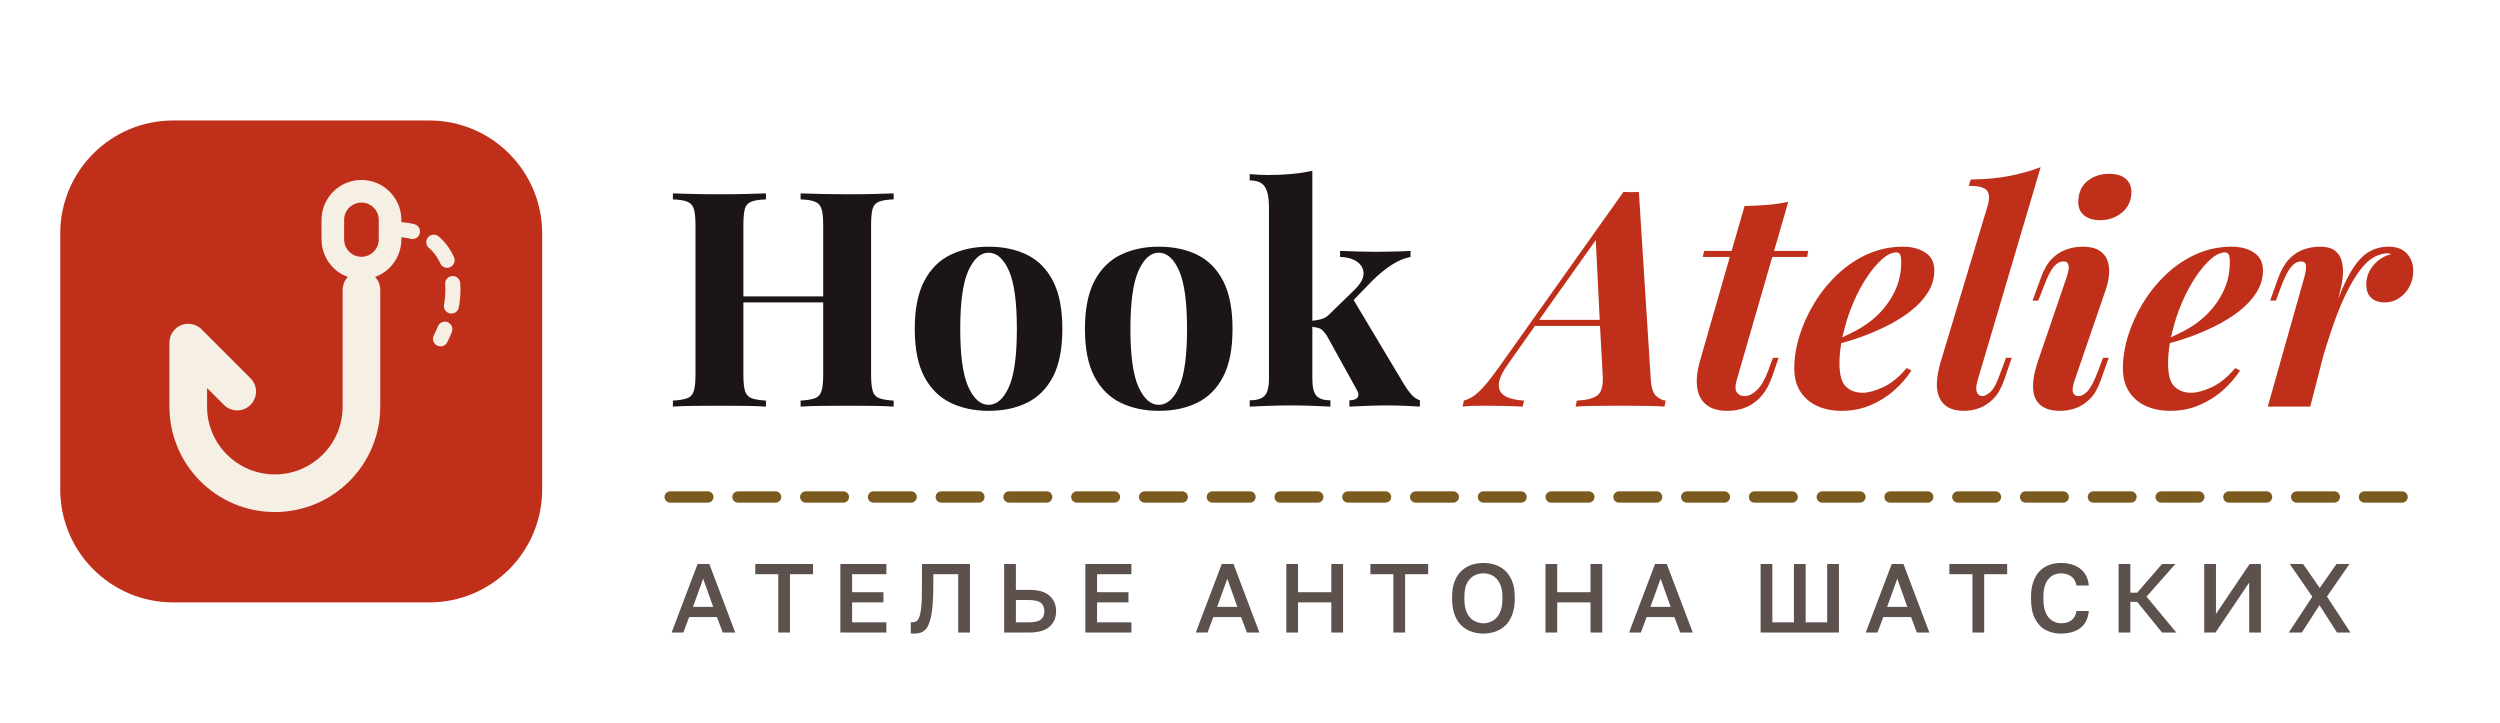
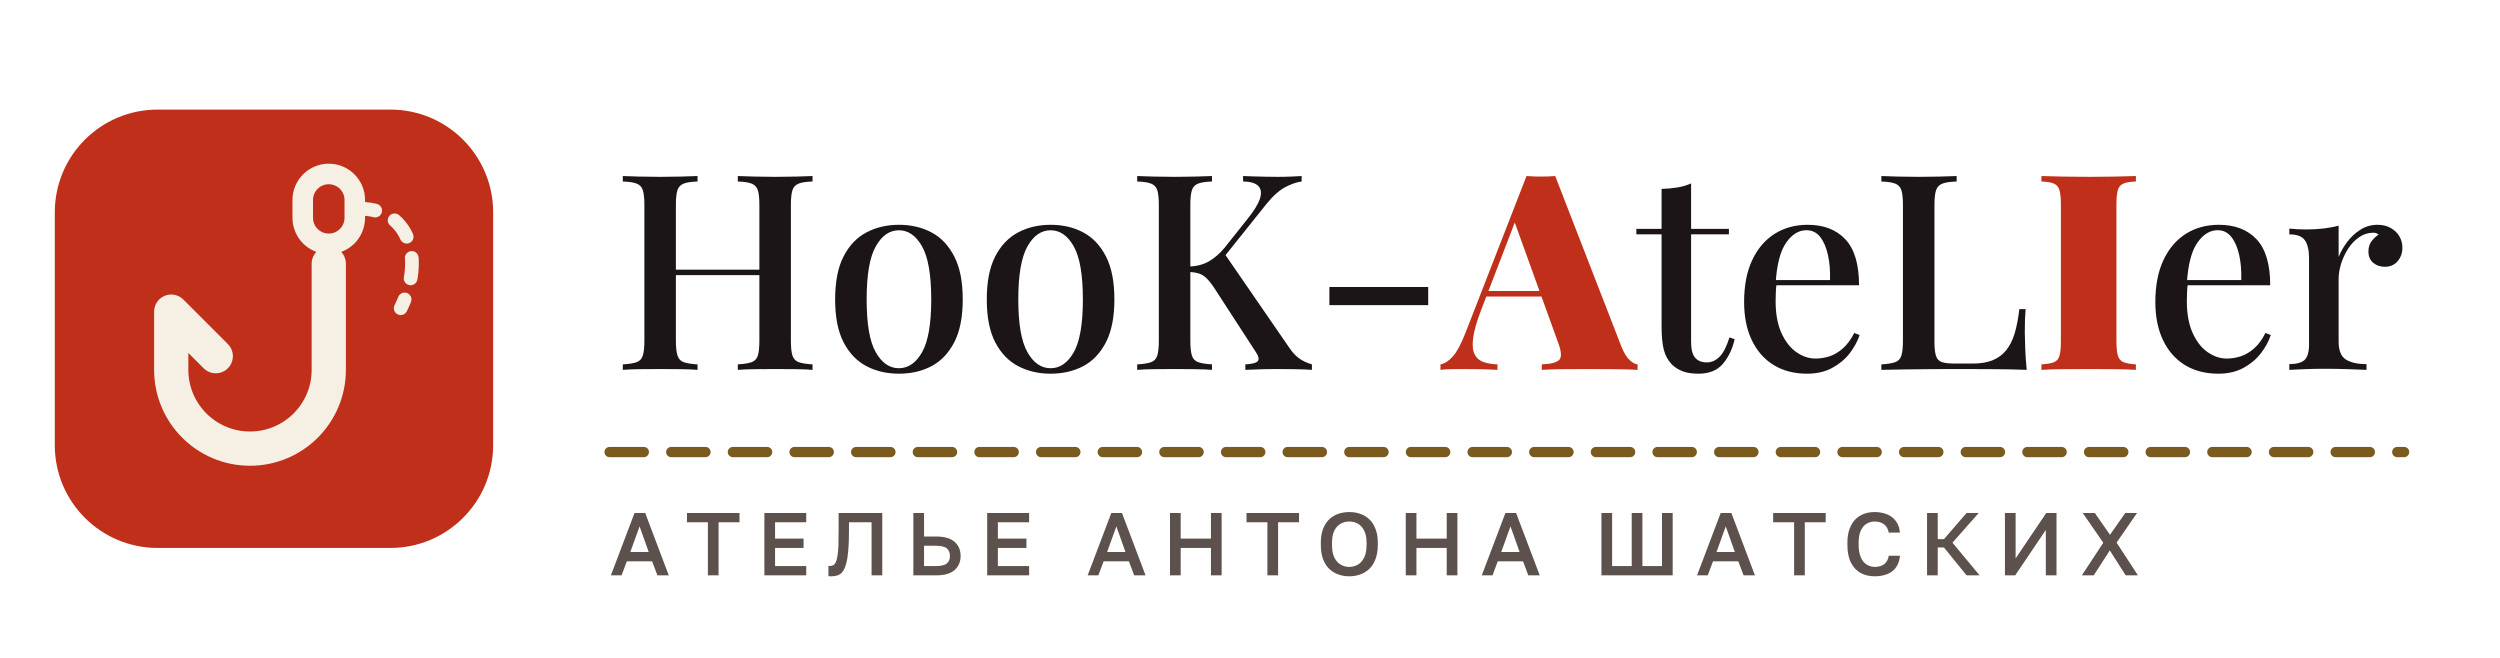
- <svg xmlns="http://www.w3.org/2000/svg" viewBox="0 0 332 96" width="332" height="96" role="img" aria-label="Hook Atelier — ателье Антона Шатских">
+ <svg xmlns="http://www.w3.org/2000/svg" viewBox="0 0 365 96" width="365" height="96" role="img" aria-label="HooK-AteLIer — ателье Антона Шатских">
  <g transform="translate(8 16)">
    <rect width="64" height="64" rx="15" fill="#C02F1A" />
    <path d="M40 22.5 V38 a11.5 11.5 0 0 1 -23 0 V29.5 l6.5 6.5" fill="none" stroke="#F5EFE4" stroke-width="5" stroke-linecap="round" stroke-linejoin="round" />
    <path d="M36.2 13.2 a3.8 3.8 0 0 1 7.6 0 v2.6 a3.8 3.8 0 0 1 -7.6 0 z" fill="none" stroke="#F5EFE4" stroke-width="3" />
    <path d="M43.8 14.5 C52 14 54 22 50.5 29" fill="none" stroke="#F5EFE4" stroke-width="2" stroke-linecap="round" stroke-dasharray="3 3.2" />
  </g>
-   <path d="M106.32 54L106.32 54L106.32 53.20Q107.60 53.12 108.24 52.88Q108.88 52.64 109.10 51.92Q109.32 51.20 109.32 49.76L109.32 49.76L109.32 40.16L98.72 40.16L98.72 49.76Q98.72 51.20 98.94 51.92Q99.16 52.64 99.80 52.88Q100.44 53.12 101.72 53.20L101.72 53.20L101.72 54Q100.64 53.92 99 53.90Q97.36 53.88 95.68 53.88L95.68 53.88Q93.72 53.88 92.06 53.90Q90.40 53.92 89.36 54L89.36 54L89.36 53.20Q90.64 53.12 91.28 52.88Q91.92 52.64 92.14 51.92Q92.36 51.20 92.36 49.76L92.36 49.76L92.36 29.92Q92.36 28.44 92.14 27.74Q91.92 27.04 91.26 26.78Q90.60 26.52 89.36 26.48L89.36 26.48L89.36 25.68Q90.40 25.72 92.06 25.76Q93.72 25.80 95.68 25.80L95.68 25.80Q97.36 25.80 99 25.76Q100.64 25.72 101.72 25.68L101.72 25.68L101.72 26.48Q100.44 26.52 99.78 26.78Q99.12 27.04 98.92 27.74Q98.72 28.44 98.72 29.92L98.72 29.92L98.72 39.36L109.32 39.36L109.32 29.92Q109.32 28.44 109.10 27.74Q108.88 27.04 108.22 26.78Q107.56 26.52 106.32 26.48L106.32 26.48L106.32 25.68Q107.40 25.72 109.14 25.76Q110.88 25.80 112.60 25.80L112.60 25.80Q114.44 25.80 116.06 25.76Q117.68 25.72 118.68 25.68L118.68 25.68L118.68 26.48Q117.40 26.52 116.74 26.78Q116.08 27.04 115.88 27.74Q115.68 28.44 115.68 29.92L115.68 29.92L115.68 49.76Q115.68 51.20 115.90 51.92Q116.12 52.64 116.76 52.88Q117.40 53.12 118.68 53.20L118.68 53.20L118.68 54Q117.68 53.92 116.06 53.90Q114.44 53.88 112.60 53.88L112.60 53.88Q110.88 53.88 109.14 53.90Q107.40 53.92 106.32 54ZM131.28 32.76L131.28 32.76Q134.20 32.76 136.40 33.84Q138.60 34.92 139.84 37.32Q141.08 39.72 141.08 43.68L141.08 43.68Q141.08 47.64 139.84 50.02Q138.60 52.40 136.40 53.48Q134.20 54.56 131.28 54.56L131.28 54.56Q128.44 54.56 126.22 53.48Q124 52.40 122.74 50.02Q121.48 47.64 121.48 43.68L121.48 43.68Q121.48 39.72 122.74 37.32Q124 34.92 126.22 33.84Q128.44 32.76 131.28 32.76ZM131.28 33.56L131.28 33.56Q129.68 33.56 128.60 35.94Q127.52 38.32 127.52 43.68L127.52 43.68Q127.52 49.04 128.60 51.40Q129.68 53.76 131.28 53.76L131.28 53.76Q132.92 53.76 133.98 51.40Q135.04 49.04 135.04 43.68L135.04 43.68Q135.04 38.32 133.98 35.94Q132.92 33.56 131.28 33.56ZM153.88 32.76L153.88 32.76Q156.80 32.76 159 33.84Q161.20 34.92 162.44 37.32Q163.68 39.72 163.68 43.68L163.68 43.68Q163.68 47.64 162.44 50.02Q161.20 52.40 159 53.48Q156.80 54.56 153.88 54.56L153.88 54.56Q151.04 54.56 148.82 53.48Q146.60 52.40 145.34 50.02Q144.08 47.64 144.08 43.68L144.08 43.68Q144.08 39.72 145.34 37.32Q146.60 34.92 148.82 33.84Q151.04 32.76 153.88 32.76ZM153.88 33.56L153.88 33.56Q152.28 33.56 151.20 35.94Q150.12 38.32 150.12 43.68L150.12 43.68Q150.12 49.04 151.20 51.40Q152.28 53.76 153.88 53.76L153.88 53.76Q155.52 53.76 156.58 51.40Q157.64 49.04 157.64 43.68L157.64 43.68Q157.64 38.32 156.58 35.94Q155.52 33.56 153.88 33.56ZM174.28 22.68L174.28 22.68L174.28 42.60Q175 42.52 175.56 42.36L175.56 42.36Q176.16 42.16 176.68 41.60L176.68 41.60L179.72 38.64Q181.08 37.36 181.08 36.36Q181.08 35.36 180.22 34.76Q179.36 34.16 177.96 34.12L177.96 34.12L177.96 33.32Q179.08 33.36 180.40 33.40Q181.72 33.44 182.64 33.44L182.64 33.44Q183.44 33.44 184.34 33.42Q185.24 33.40 186.04 33.38Q186.84 33.36 187.32 33.32L187.32 33.32L187.32 34.12Q186.08 34.36 184.84 35.16Q183.60 35.96 182.32 37.20L182.32 37.20L179.76 39.84L186.48 51.08Q186.92 51.80 187.40 52.36Q187.88 52.92 188.56 53.16L188.56 53.16L188.56 54Q187.96 53.96 186.76 53.90Q185.56 53.84 184.36 53.84L184.36 53.84Q182.88 53.84 181.40 53.90Q179.92 53.96 179.20 54L179.20 54L179.20 53.16Q180 53.16 180.28 52.78Q180.56 52.40 180.20 51.80L180.20 51.80L176.24 44.64Q175.76 43.88 175.32 43.64L175.32 43.64Q174.92 43.48 174.28 43.40L174.28 43.40L174.28 50.28Q174.28 51.96 174.82 52.56Q175.36 53.16 176.68 53.16L176.68 53.16L176.68 54Q175.92 53.96 174.46 53.90Q173 53.84 171.48 53.84L171.48 53.84Q169.92 53.84 168.34 53.90Q166.76 53.96 165.96 54L165.96 54L165.96 53.16Q167.36 53.16 167.94 52.56Q168.52 51.96 168.52 50.28L168.52 50.28L168.52 27.48Q168.52 25.68 167.98 24.82Q167.44 23.96 165.96 23.96L165.96 23.96L165.96 23.12Q167.24 23.24 168.44 23.24L168.44 23.24Q170.08 23.24 171.56 23.10Q173.04 22.96 174.28 22.68Z" fill="#1B1517" />
-   <path d="M203.84 43.28L200.32 48.28Q199.08 50 199.04 51.06Q199 52.12 199.92 52.62Q200.84 53.12 202.40 53.20L202.40 53.20L202.20 54Q200.52 53.92 199.30 53.90Q198.08 53.88 197 53.88L197 53.88Q196.08 53.88 195.48 53.90Q194.88 53.92 194.24 54L194.24 54L194.40 53.20Q195.12 53 195.74 52.56Q196.36 52.12 197.14 51.24Q197.92 50.36 198.92 48.96L198.92 48.96L215.60 25.48Q216.12 25.52 216.66 25.52Q217.20 25.52 217.64 25.48L217.64 25.48L219.24 50.64Q219.36 52.08 219.98 52.62Q220.60 53.16 221.20 53.20L221.20 53.20L221.04 54Q220.04 53.92 218.38 53.90Q216.72 53.88 215.24 53.88L215.24 53.88Q213.44 53.88 211.84 53.90Q210.24 53.92 209.24 54L209.24 54L209.40 53.20Q211.32 53.12 212.14 52.50Q212.96 51.88 212.84 49.84L212.84 49.84L212.48 43.28L203.84 43.28ZM204.40 42.48L212.44 42.48L211.92 31.88L204.40 42.48ZM235.60 33.32L240.12 33.32L240 34.12L235.36 34.12L230.60 50.60Q230.32 51.64 230.66 52.12Q231 52.60 231.68 52.60L231.68 52.60Q232.52 52.60 233.36 51.76Q234.20 50.92 234.84 49.16L234.84 49.16L235.44 47.52L236.20 47.52L235.40 49.84Q234.60 52.24 233.06 53.40Q231.52 54.56 229.40 54.56L229.40 54.56Q227.56 54.56 226.56 53.72Q225.56 52.88 225.38 51.42Q225.20 49.96 225.68 48.20L225.68 48.20L229.72 34.12L226.12 34.12L226.32 33.32L229.96 33.32L231.68 27.36Q233.40 27.32 234.80 27.20Q236.20 27.08 237.48 26.80L237.48 26.80L235.60 33.32ZM244.52 45.56L244.52 45.56Q244.28 46.96 244.28 48.28L244.28 48.28Q244.28 50.52 245.14 51.34Q246 52.16 247.36 52.16L247.36 52.16Q248.44 52.16 250.04 51.44Q251.64 50.72 253.20 48.88L253.20 48.88L253.84 49.20Q253 50.52 251.64 51.76Q250.28 53 248.48 53.78Q246.68 54.56 244.56 54.56L244.56 54.56Q242.76 54.56 241.34 53.92Q239.92 53.28 239.10 52.02Q238.28 50.76 238.28 48.92L238.28 48.92Q238.28 46.80 238.98 44.56Q239.68 42.32 240.96 40.22Q242.24 38.12 244.04 36.42Q245.84 34.72 248.04 33.74Q250.24 32.76 252.72 32.76L252.72 32.76Q254.48 32.76 255.68 33.54Q256.88 34.32 256.88 35.92L256.88 35.92Q256.88 37.48 256.02 38.84Q255.16 40.20 253.72 41.32Q252.28 42.44 250.50 43.32Q248.72 44.20 246.88 44.84L246.88 44.84Q245.64 45.28 244.52 45.56ZM244.64 44.80L244.64 44.80Q245.60 44.36 246.52 43.88L246.52 43.88Q248 43.08 249.04 42.12L249.04 42.12Q250.60 40.72 251.54 38.86Q252.48 37 252.48 34.84L252.48 34.84Q252.48 34.04 252.32 33.78Q252.16 33.52 251.84 33.52L251.84 33.52Q250.96 33.52 249.94 34.42Q248.92 35.32 247.92 36.82Q246.92 38.32 246.10 40.24Q245.28 42.16 244.80 44.24L244.80 44.24Q244.72 44.52 244.64 44.80ZM271 22.20L262.60 50.60Q262.32 51.64 262.54 52.12Q262.76 52.60 263.28 52.60L263.28 52.60Q263.72 52.60 264.36 52.02Q265 51.44 265.68 49.44L265.68 49.44L266.40 47.52L267.16 47.52L266.16 50.44Q265.60 52.08 264.72 52.96Q263.84 53.84 262.84 54.20Q261.84 54.56 260.84 54.56L260.84 54.56Q259.52 54.56 258.72 54.10Q257.92 53.64 257.54 52.78Q257.16 51.92 257.22 50.76Q257.28 49.60 257.68 48.20L257.68 48.20L263.96 27.32Q264.36 25.96 263.88 25.32Q263.40 24.68 261.44 24.68L261.44 24.68L261.72 23.84Q264.60 23.80 266.78 23.38Q268.96 22.96 271 22.20L271 22.20ZM270.56 48.20L274.48 36.72Q274.96 35.28 274.52 34.88L274.52 34.88Q274.36 34.72 274.04 34.72L274.04 34.72Q273.32 34.72 272.72 35.44Q272.12 36.16 271.48 37.88L271.48 37.88L270.68 39.92L269.92 39.92L271.04 36.88Q271.60 35.28 272.46 34.40Q273.32 33.52 274.38 33.14Q275.44 32.76 276.60 32.76L276.60 32.76Q278 32.76 278.80 33.28Q279.60 33.80 279.88 34.62Q280.16 35.44 280.08 36.42Q280 37.40 279.68 38.36L279.68 38.36L275.48 50.60Q275.12 51.68 275.30 52.14Q275.48 52.60 276.04 52.60L276.04 52.60Q276.56 52.60 277.18 52Q277.80 51.40 278.56 49.44L278.56 49.44L279.28 47.52L280.04 47.52L279 50.44Q278.44 52.08 277.56 52.96Q276.68 53.84 275.66 54.20Q274.64 54.56 273.60 54.56L273.60 54.56Q271.88 54.56 270.98 53.80Q270.08 53.04 270 51.60Q269.92 50.16 270.56 48.20L270.56 48.20ZM276 26.64L276 26.64Q276.08 24.92 277.26 24Q278.44 23.08 280.08 23.08L280.08 23.08Q281.56 23.08 282.34 23.78Q283.12 24.48 283.04 25.72L283.04 25.72Q282.96 27.28 281.76 28.26Q280.56 29.24 278.88 29.24L278.88 29.24Q277.48 29.24 276.70 28.54Q275.92 27.84 276 26.64ZM288.16 45.56L288.16 45.56Q287.92 46.96 287.92 48.28L287.92 48.28Q287.92 50.52 288.78 51.34Q289.64 52.16 291 52.16L291 52.16Q292.08 52.16 293.68 51.44Q295.28 50.72 296.84 48.88L296.84 48.88L297.48 49.20Q296.64 50.52 295.28 51.76Q293.92 53 292.12 53.78Q290.32 54.56 288.20 54.56L288.20 54.56Q286.40 54.56 284.98 53.92Q283.56 53.28 282.74 52.02Q281.92 50.76 281.92 48.92L281.92 48.92Q281.92 46.80 282.62 44.56Q283.32 42.32 284.60 40.22Q285.88 38.12 287.68 36.42Q289.48 34.72 291.68 33.74Q293.88 32.76 296.36 32.76L296.36 32.76Q298.12 32.76 299.32 33.54Q300.52 34.32 300.52 35.92L300.52 35.92Q300.52 37.48 299.66 38.84Q298.80 40.20 297.36 41.32Q295.92 42.44 294.14 43.32Q292.36 44.20 290.52 44.84L290.52 44.84Q289.28 45.28 288.16 45.56ZM288.28 44.80L288.28 44.80Q289.24 44.36 290.16 43.88L290.16 43.88Q291.64 43.08 292.68 42.12L292.68 42.12Q294.24 40.72 295.18 38.86Q296.12 37 296.12 34.84L296.12 34.84Q296.12 34.04 295.96 33.78Q295.80 33.52 295.48 33.52L295.48 33.52Q294.60 33.52 293.58 34.42Q292.56 35.32 291.56 36.82Q290.56 38.32 289.74 40.24Q288.92 42.16 288.44 44.24L288.44 44.24Q288.36 44.52 288.28 44.80ZM308.52 47.32L306.80 54L301.16 54L306.04 36.72Q306.32 35.64 306.22 35.18Q306.12 34.72 305.60 34.72L305.60 34.72Q304.88 34.72 304.28 35.42Q303.68 36.12 303 37.88L303 37.88L302.24 39.92L301.48 39.92L302.56 36.88Q303.16 35.28 304 34.40Q304.84 33.52 305.90 33.14Q306.96 32.76 308.08 32.76L308.08 32.76Q309.36 32.76 310.04 33.26Q310.72 33.76 310.96 34.60Q311.20 35.44 311.14 36.42Q311.08 37.40 310.84 38.36L310.84 38.36L310.52 39.68Q311.40 37.36 312.32 35.88L312.32 35.88Q313.36 34.20 314.54 33.48Q315.72 32.76 317.24 32.76L317.24 32.76Q318.80 32.76 319.64 33.68Q320.48 34.60 320.48 36L320.48 36Q320.48 37.12 319.98 38.06Q319.48 39 318.62 39.58Q317.76 40.16 316.68 40.16L316.68 40.16Q315.52 40.16 314.88 39.54Q314.24 38.92 314.24 37.76L314.24 37.76Q314.24 36.80 314.68 35.98Q315.12 35.16 315.88 34.56Q316.64 33.96 317.56 33.76L317.56 33.76L317.32 33.68Q317.20 33.64 317.04 33.64L317.04 33.64Q316.24 33.64 315.32 34.12Q314.40 34.60 313.44 35.84Q312.48 37.08 311.42 39.28Q310.36 41.48 309.28 44.88L309.28 44.88Q308.88 46.04 308.52 47.32L308.52 47.32Z" fill="#C02F1A" />
-   <path d="M89 66 H320" fill="none" stroke="#7A5A1E" stroke-width="1.5" stroke-linecap="round" stroke-dasharray="5 4" />
+   <path d="M107.72 54V53.2Q109.05 53.12 109.73 52.88Q110.41 52.64 110.64 51.92Q110.87 51.2 110.87 49.76V29.94Q110.87 28.46 110.64 27.76Q110.41 27.06 109.72 26.8Q109.04 26.54 107.72 26.5V25.7Q108.7 25.74 110.21 25.78Q111.71 25.82 113.19 25.82Q114.85 25.82 116.29 25.78Q117.74 25.74 118.63 25.7V26.5Q117.3 26.54 116.62 26.8Q115.93 27.06 115.7 27.76Q115.47 28.46 115.47 29.94V49.76Q115.47 51.2 115.7 51.92Q115.94 52.64 116.62 52.88Q117.3 53.12 118.63 53.2V54Q117.74 53.92 116.29 53.9Q114.85 53.88 113.19 53.88Q111.71 53.88 110.21 53.9Q108.7 53.92 107.72 54ZM90.93 54V53.2Q92.26 53.12 92.94 52.88Q93.62 52.64 93.85 51.92Q94.08 51.2 94.08 49.76V29.94Q94.08 28.46 93.85 27.76Q93.62 27.06 92.94 26.8Q92.25 26.54 90.93 26.5V25.7Q91.83 25.74 93.3 25.78Q94.76 25.82 96.44 25.82Q97.94 25.82 99.4 25.78Q100.87 25.74 101.84 25.7V26.5Q100.51 26.54 99.83 26.8Q99.15 27.06 98.91 27.76Q98.68 28.46 98.68 29.94V49.76Q98.68 51.2 98.92 51.92Q99.15 52.64 99.83 52.88Q100.51 53.12 101.84 53.2V54Q100.87 53.92 99.4 53.9Q97.94 53.88 96.44 53.88Q94.76 53.88 93.3 53.9Q91.83 53.92 90.93 54ZM96.88 40.17V39.37H112.67V40.17ZM131.24 32.82Q133.91 32.82 136 33.93Q138.09 35.04 139.32 37.44Q140.56 39.83 140.56 43.71Q140.56 47.59 139.32 49.97Q138.09 52.35 136 53.46Q133.91 54.56 131.24 54.56Q128.61 54.56 126.5 53.46Q124.39 52.35 123.16 49.97Q121.93 47.59 121.93 43.71Q121.93 39.83 123.16 37.44Q124.39 35.04 126.5 33.93Q128.61 32.82 131.24 32.82ZM131.24 33.62Q129.18 33.62 127.85 35.99Q126.53 38.36 126.53 43.71Q126.53 49.07 127.85 51.41Q129.18 53.76 131.24 53.76Q133.3 53.76 134.63 51.41Q135.96 49.07 135.96 43.71Q135.96 38.36 134.63 35.99Q133.3 33.62 131.24 33.62ZM153.39 32.82Q156.06 32.82 158.15 33.93Q160.24 35.04 161.47 37.44Q162.7 39.83 162.7 43.71Q162.7 47.59 161.47 49.97Q160.24 52.35 158.15 53.46Q156.06 54.56 153.39 54.56Q150.76 54.56 148.65 53.46Q146.54 52.35 145.3 49.97Q144.07 47.59 144.07 43.71Q144.07 39.83 145.3 37.44Q146.54 35.04 148.65 33.93Q150.76 32.82 153.39 32.82ZM153.39 33.62Q151.32 33.62 150 35.99Q148.67 38.36 148.67 43.71Q148.67 49.07 150 51.41Q151.32 53.76 153.39 53.76Q155.45 53.76 156.78 51.41Q158.1 49.07 158.1 43.71Q158.1 38.36 156.78 35.99Q155.45 33.62 153.39 33.62ZM190.04 25.7V26.49Q188.78 26.69 187.52 27.39Q186.26 28.1 184.96 29.71L177.31 39.27L178.66 36.86L188.23 50.76Q188.88 51.73 189.63 52.29Q190.37 52.85 191.54 53.2V54Q190.43 53.92 188.92 53.9Q187.4 53.88 186.26 53.88Q185.53 53.88 184.48 53.9Q183.42 53.92 181.82 54V53.2Q183.29 53.12 183.63 52.73Q183.98 52.34 183.35 51.4L177.52 42.41Q176.8 41.27 176.24 40.71Q175.68 40.14 175.1 39.95Q174.51 39.75 173.61 39.71V38.91Q175.31 38.86 176.53 38.14Q177.75 37.43 178.8 36.16L182.14 31.96Q183.53 30.24 183.94 29.04Q184.34 27.83 183.74 27.18Q183.13 26.53 181.49 26.49V25.7Q182.32 25.74 183.15 25.76Q183.99 25.78 184.83 25.8Q185.68 25.82 186.52 25.82Q187.6 25.82 188.5 25.78Q189.4 25.74 190.04 25.7ZM176.95 25.7V26.5Q175.62 26.54 174.94 26.8Q174.25 27.06 174.02 27.76Q173.79 28.46 173.79 29.94V49.76Q173.79 51.2 174.02 51.92Q174.26 52.64 174.94 52.88Q175.62 53.12 176.95 53.2V54Q175.98 53.92 174.51 53.9Q173.04 53.88 171.55 53.88Q169.87 53.88 168.4 53.9Q166.94 53.92 166.03 54V53.2Q167.37 53.12 168.05 52.88Q168.73 52.64 168.96 51.92Q169.19 51.2 169.19 49.76V29.94Q169.19 28.46 168.96 27.76Q168.73 27.06 168.04 26.8Q167.36 26.54 166.03 26.5V25.7Q166.94 25.74 168.4 25.78Q169.87 25.82 171.55 25.82Q173.04 25.82 174.51 25.78Q175.98 25.74 176.95 25.7ZM208.52 41.9V44.55H194.09V41.9ZM246.9 26.78V33.41H252.42V34.21H246.9V49.91Q246.9 51.56 247.5 52.24Q248.1 52.91 249.19 52.91Q250.24 52.91 251.06 52.08Q251.89 51.24 252.5 49.26L253.26 49.52Q252.77 51.66 251.55 53.11Q250.33 54.56 247.97 54.56Q246.62 54.56 245.7 54.22Q244.79 53.88 244.11 53.23Q243.23 52.32 242.91 51.04Q242.59 49.75 242.59 47.64V34.21H238.91V33.41H242.59V27.58Q243.81 27.55 244.89 27.37Q245.98 27.19 246.9 26.78ZM263.92 32.82Q267.44 32.82 269.43 34.95Q271.42 37.07 271.42 41.65H257.63L257.58 40.89H267.18Q267.25 38.93 266.89 37.27Q266.53 35.61 265.76 34.61Q264.98 33.61 263.74 33.61Q262.05 33.61 260.78 35.43Q259.51 37.24 259.25 41.26L259.38 41.45Q259.3 42.01 259.27 42.66Q259.24 43.32 259.24 43.98Q259.24 46.72 260.08 48.6Q260.93 50.47 262.27 51.41Q263.62 52.35 265.05 52.35Q266.12 52.35 267.14 52.01Q268.16 51.67 269.08 50.85Q270 50.03 270.72 48.61L271.5 48.92Q271.05 50.29 270.04 51.6Q269.03 52.9 267.47 53.73Q265.92 54.56 263.84 54.56Q261.03 54.56 258.96 53.3Q256.9 52.03 255.77 49.68Q254.64 47.33 254.64 44.09Q254.64 40.51 255.81 38Q256.98 35.49 259.08 34.15Q261.17 32.82 263.92 32.82ZM285.67 25.7V26.5Q284.31 26.54 283.61 26.8Q282.91 27.06 282.67 27.76Q282.43 28.46 282.43 29.94V49.92Q282.43 51.29 282.66 51.97Q282.88 52.66 283.53 52.87Q284.17 53.08 285.43 53.08H288.03Q289.74 53.08 290.92 52.6Q292.1 52.12 292.89 51.15Q293.68 50.19 294.14 48.68Q294.59 47.17 294.82 45.13H295.74Q295.62 46.41 295.62 48.48Q295.62 49.3 295.68 50.83Q295.73 52.36 295.9 54Q293.86 53.92 291.31 53.9Q288.75 53.88 286.75 53.88Q285.83 53.88 284.39 53.88Q282.96 53.88 281.29 53.9Q279.63 53.92 277.92 53.94Q276.21 53.96 274.68 54V53.2Q276.01 53.12 276.69 52.88Q277.37 52.64 277.6 51.92Q277.83 51.2 277.83 49.76V29.94Q277.83 28.46 277.6 27.76Q277.37 27.06 276.69 26.8Q276 26.54 274.68 26.5V25.7Q275.58 25.74 277.05 25.78Q278.51 25.82 280.19 25.82Q281.71 25.82 283.2 25.78Q284.69 25.74 285.67 25.7ZM323.96 32.82Q327.48 32.82 329.47 34.95Q331.45 37.07 331.45 41.65H317.66L317.61 40.89H327.22Q327.29 38.93 326.93 37.27Q326.57 35.61 325.79 34.61Q325.02 33.61 323.78 33.61Q322.09 33.61 320.82 35.43Q319.55 37.24 319.29 41.26L319.41 41.45Q319.34 42.01 319.31 42.66Q319.28 43.32 319.28 43.98Q319.28 46.72 320.12 48.6Q320.96 50.47 322.31 51.41Q323.66 52.35 325.09 52.35Q326.16 52.35 327.18 52.01Q328.2 51.67 329.12 50.85Q330.04 50.03 330.76 48.61L331.53 48.92Q331.09 50.29 330.07 51.6Q329.06 52.9 327.51 53.73Q325.96 54.56 323.88 54.56Q321.07 54.56 319 53.3Q316.94 52.03 315.81 49.68Q314.68 47.33 314.68 44.09Q314.68 40.51 315.85 38Q317.02 35.49 319.11 34.15Q321.21 32.82 323.96 32.82ZM347.11 32.82Q348.26 32.82 349.07 33.3Q349.89 33.77 350.32 34.52Q350.75 35.27 350.75 36.16Q350.75 37.32 350.05 38.14Q349.35 38.95 348.19 38.95Q347.17 38.95 346.48 38.36Q345.79 37.77 345.79 36.72Q345.79 35.84 346.24 35.23Q346.69 34.62 347.28 34.25Q346.91 33.93 346.35 33.98Q345.27 34.02 344.35 34.69Q343.43 35.35 342.79 36.37Q342.15 37.39 341.79 38.54Q341.44 39.69 341.44 40.71V49.88Q341.44 51.83 342.51 52.5Q343.58 53.16 345.51 53.16V54Q344.6 53.96 342.89 53.9Q341.18 53.84 339.3 53.84Q337.85 53.84 336.41 53.9Q334.97 53.96 334.24 54V53.16Q335.8 53.16 336.46 52.56Q337.12 51.96 337.12 50.28V37.74Q337.12 35.94 336.51 35.08Q335.91 34.22 334.24 34.22V33.38Q335.52 33.5 336.72 33.5Q338.05 33.5 339.24 33.36Q340.44 33.22 341.44 32.94V37.52Q341.89 36.38 342.7 35.31Q343.51 34.23 344.63 33.53Q345.75 32.82 347.11 32.82Z" fill="#1B1517" />
+   <path d="M227.06 25.7 236.74 50.64Q237.3 52 237.94 52.58Q238.57 53.16 239.09 53.2V54Q237.66 53.92 235.74 53.9Q233.82 53.88 231.82 53.88Q229.78 53.88 227.98 53.9Q226.18 53.92 225.1 54V53.2Q227.14 53.12 227.68 52.5Q228.22 51.88 227.42 49.84L221.03 32.14L221.83 30.74L216.31 45.09Q215.31 47.68 215.09 49.26Q214.87 50.84 215.27 51.68Q215.67 52.52 216.55 52.84Q217.43 53.16 218.63 53.2V54Q217.15 53.92 215.97 53.9Q214.79 53.88 213.39 53.88Q212.63 53.88 211.77 53.9Q210.91 53.92 210.31 54V53.2Q211.23 53.04 212.13 52.02Q213.03 51 213.99 48.52L222.87 25.7Q223.82 25.78 224.96 25.78Q226.1 25.78 227.06 25.7ZM228.46 42.49V43.29H216.55L216.95 42.49ZM311.84 25.7V26.5Q310.64 26.54 310.02 26.8Q309.4 27.06 309.2 27.76Q309 28.46 309 29.94V49.76Q309 51.2 309.21 51.92Q309.43 52.64 310.04 52.88Q310.65 53.12 311.84 53.2V54Q310.68 53.92 308.86 53.9Q307.05 53.88 305.17 53.88Q303 53.88 301.11 53.9Q299.22 53.92 298.05 54V53.2Q299.29 53.12 299.89 52.88Q300.48 52.64 300.69 51.92Q300.89 51.2 300.89 49.76V29.94Q300.89 28.46 300.68 27.76Q300.47 27.06 299.86 26.8Q299.25 26.54 298.05 26.5V25.7Q299.22 25.74 301.11 25.78Q303 25.82 305.17 25.82Q307.05 25.82 308.86 25.78Q310.68 25.74 311.84 25.7Z" fill="#C02F1A" />
+   <path d="M89 66 H351" fill="none" stroke="#7A5A1E" stroke-width="1.5" stroke-linecap="round" stroke-dasharray="5 4" />
  <path d="M90.75 84L89.19 84L92.64 74.90L94.20 74.90L97.64 84L95.98 84L95.21 81.95L91.52 81.95L90.75 84ZM93.38 76.85L92.03 80.59L94.71 80.59L93.38 76.85ZM104.91 84L103.35 84L103.35 76.25L100.30 76.25L100.30 74.90L107.97 74.90L107.97 76.25L104.91 76.25L104.91 84ZM117.71 84L111.60 84L111.60 74.90L117.71 74.90L117.71 76.25L113.16 76.25L113.16 78.64L117.32 78.64L117.32 80.00L113.16 80.00L113.16 82.65L117.71 82.65L117.71 84ZM121.41 84.14L121.41 84.14Q121.30 84.14 121.18 84.14Q121.05 84.13 120.95 84.10L120.95 84.10L120.95 82.62Q120.99 82.64 121.14 82.64L121.14 82.64Q121.43 82.64 121.65 82.52Q121.87 82.41 122.02 82.10Q122.17 81.79 122.27 81.19Q122.37 80.59 122.41 79.63Q122.44 78.66 122.44 77.24L122.44 77.24L122.44 74.90L128.81 74.90L128.81 84L127.25 84L127.25 76.25L123.95 76.25L123.95 77.50Q123.95 79.20 123.85 80.37Q123.75 81.54 123.54 82.29Q123.34 83.04 123.04 83.44Q122.73 83.84 122.32 83.99Q121.91 84.14 121.41 84.14ZM136.67 84L133.35 84L133.35 74.90L134.91 74.90L134.91 78.33L136.67 78.33Q138.50 78.33 139.37 79.11Q140.25 79.88 140.25 81.17L140.25 81.17Q140.25 82.45 139.37 83.23Q138.50 84 136.67 84L136.67 84ZM134.91 79.68L134.91 82.65L136.54 82.65Q137.78 82.65 138.23 82.27Q138.69 81.89 138.69 81.17L138.69 81.17Q138.69 80.44 138.23 80.06Q137.78 79.68 136.54 79.68L136.54 79.68L134.91 79.68ZM150.25 84L144.13 84L144.13 74.90L150.25 74.90L150.25 76.25L145.69 76.25L145.69 78.64L149.86 78.64L149.86 80.00L145.69 80.00L145.69 82.65L150.25 82.65L150.25 84ZM160.36 84L158.80 84L162.25 74.90L163.81 74.90L167.25 84L165.59 84L164.82 81.95L161.13 81.95L160.36 84ZM162.99 76.85L161.64 80.59L164.32 80.59L162.99 76.85ZM172.38 84L170.82 84L170.82 74.90L172.38 74.90L172.38 78.64L176.80 78.64L176.80 74.90L178.36 74.90L178.36 84L176.80 84L176.80 80.00L172.38 80.00L172.38 84ZM186.60 84L185.04 84L185.04 76.25L181.99 76.25L181.99 74.90L189.66 74.90L189.66 76.25L186.60 76.25L186.60 84ZM197.00 84.14L197.00 84.14Q196.16 84.14 195.42 83.88Q194.67 83.62 194.08 83.07Q193.50 82.52 193.17 81.64Q192.84 80.76 192.84 79.52L192.84 79.52L192.84 79.25Q192.84 78.06 193.17 77.21Q193.50 76.36 194.08 75.81Q194.67 75.26 195.42 75.01Q196.16 74.76 197.00 74.76L197.00 74.76Q197.83 74.76 198.57 75.01Q199.32 75.26 199.91 75.81Q200.49 76.36 200.82 77.21Q201.16 78.06 201.16 79.25L201.16 79.25L201.16 79.52Q201.16 80.76 200.82 81.64Q200.49 82.52 199.91 83.07Q199.32 83.62 198.57 83.88Q197.83 84.14 197.00 84.14ZM197.00 82.77L197.00 82.77Q197.65 82.77 198.22 82.45Q198.79 82.14 199.15 81.43Q199.52 80.72 199.52 79.52L199.52 79.52L199.52 79.25Q199.52 78.11 199.15 77.43Q198.79 76.75 198.22 76.44Q197.65 76.14 197.00 76.14L197.00 76.14Q196.34 76.14 195.77 76.44Q195.19 76.75 194.83 77.43Q194.47 78.11 194.47 79.25L194.47 79.25L194.47 79.52Q194.47 80.72 194.83 81.43Q195.19 82.14 195.77 82.45Q196.34 82.77 197.00 82.77ZM206.80 84L205.24 84L205.24 74.90L206.80 74.90L206.80 78.64L211.22 78.64L211.22 74.90L212.78 74.90L212.78 84L211.22 84L211.22 80.00L206.80 80.00L206.80 84ZM217.91 84L216.34 84L219.79 74.90L221.35 74.90L224.80 84L223.13 84L222.36 81.95L218.67 81.95L217.91 84ZM220.53 76.85L219.18 80.59L221.86 80.59L220.53 76.85ZM244.21 84L233.81 84L233.81 74.90L235.37 74.90L235.37 82.65L238.23 82.65L238.23 74.90L239.79 74.90L239.79 82.65L242.65 82.65L242.65 74.90L244.21 74.90L244.21 84ZM249.33 84L247.77 84L251.22 74.90L252.78 74.90L256.22 84L254.56 84L253.79 81.95L250.10 81.95L249.33 84ZM251.96 76.85L250.61 80.59L253.29 80.59L251.96 76.85ZM263.50 84L261.94 84L261.94 76.25L258.88 76.25L258.88 74.90L266.55 74.90L266.55 76.25L263.50 76.25L263.50 84ZM273.69 84.14L273.69 84.14Q272.57 84.14 271.68 83.67Q270.78 83.19 270.25 82.17Q269.72 81.15 269.72 79.52L269.72 79.52L269.72 79.25Q269.72 78.07 270.04 77.22Q270.35 76.37 270.89 75.82Q271.43 75.28 272.15 75.02Q272.87 74.76 273.69 74.76L273.69 74.76Q274.44 74.76 275.09 74.95Q275.74 75.13 276.24 75.51Q276.73 75.89 277.03 76.45Q277.33 77.01 277.39 77.76L277.39 77.76L275.76 77.76Q275.59 76.91 275.04 76.53Q274.48 76.14 273.69 76.14L273.69 76.14Q273.12 76.14 272.58 76.43Q272.05 76.72 271.71 77.40Q271.36 78.07 271.36 79.25L271.36 79.25L271.36 79.52Q271.36 80.45 271.57 81.08Q271.78 81.71 272.12 82.08Q272.47 82.44 272.88 82.60Q273.29 82.77 273.69 82.77L273.69 82.77Q274.63 82.77 275.14 82.33Q275.65 81.89 275.76 81.14L275.76 81.14L277.39 81.14Q277.32 81.95 277.01 82.52Q276.71 83.09 276.21 83.45Q275.70 83.81 275.07 83.97Q274.43 84.14 273.69 84.14ZM282.91 84L281.35 84L281.35 74.90L282.91 74.90L282.91 78.71L283.82 78.71L287.12 74.90L288.89 74.90L285.06 79.23L289.02 84L287.12 84L283.82 79.93L282.91 79.93L282.91 84ZM294.22 84L292.72 84L292.72 74.90L294.28 74.90L294.28 81.53L298.75 74.90L300.25 74.90L300.25 84L298.69 84L298.69 77.37L294.22 84ZM305.69 84L303.95 84L307.08 79.24L304.08 74.90L305.85 74.90L308.06 78.08L310.29 74.90L312.01 74.90L309.02 79.22L312.14 84L310.35 84L308.03 80.36L305.69 84Z" fill="#5C514C" />
</svg>
